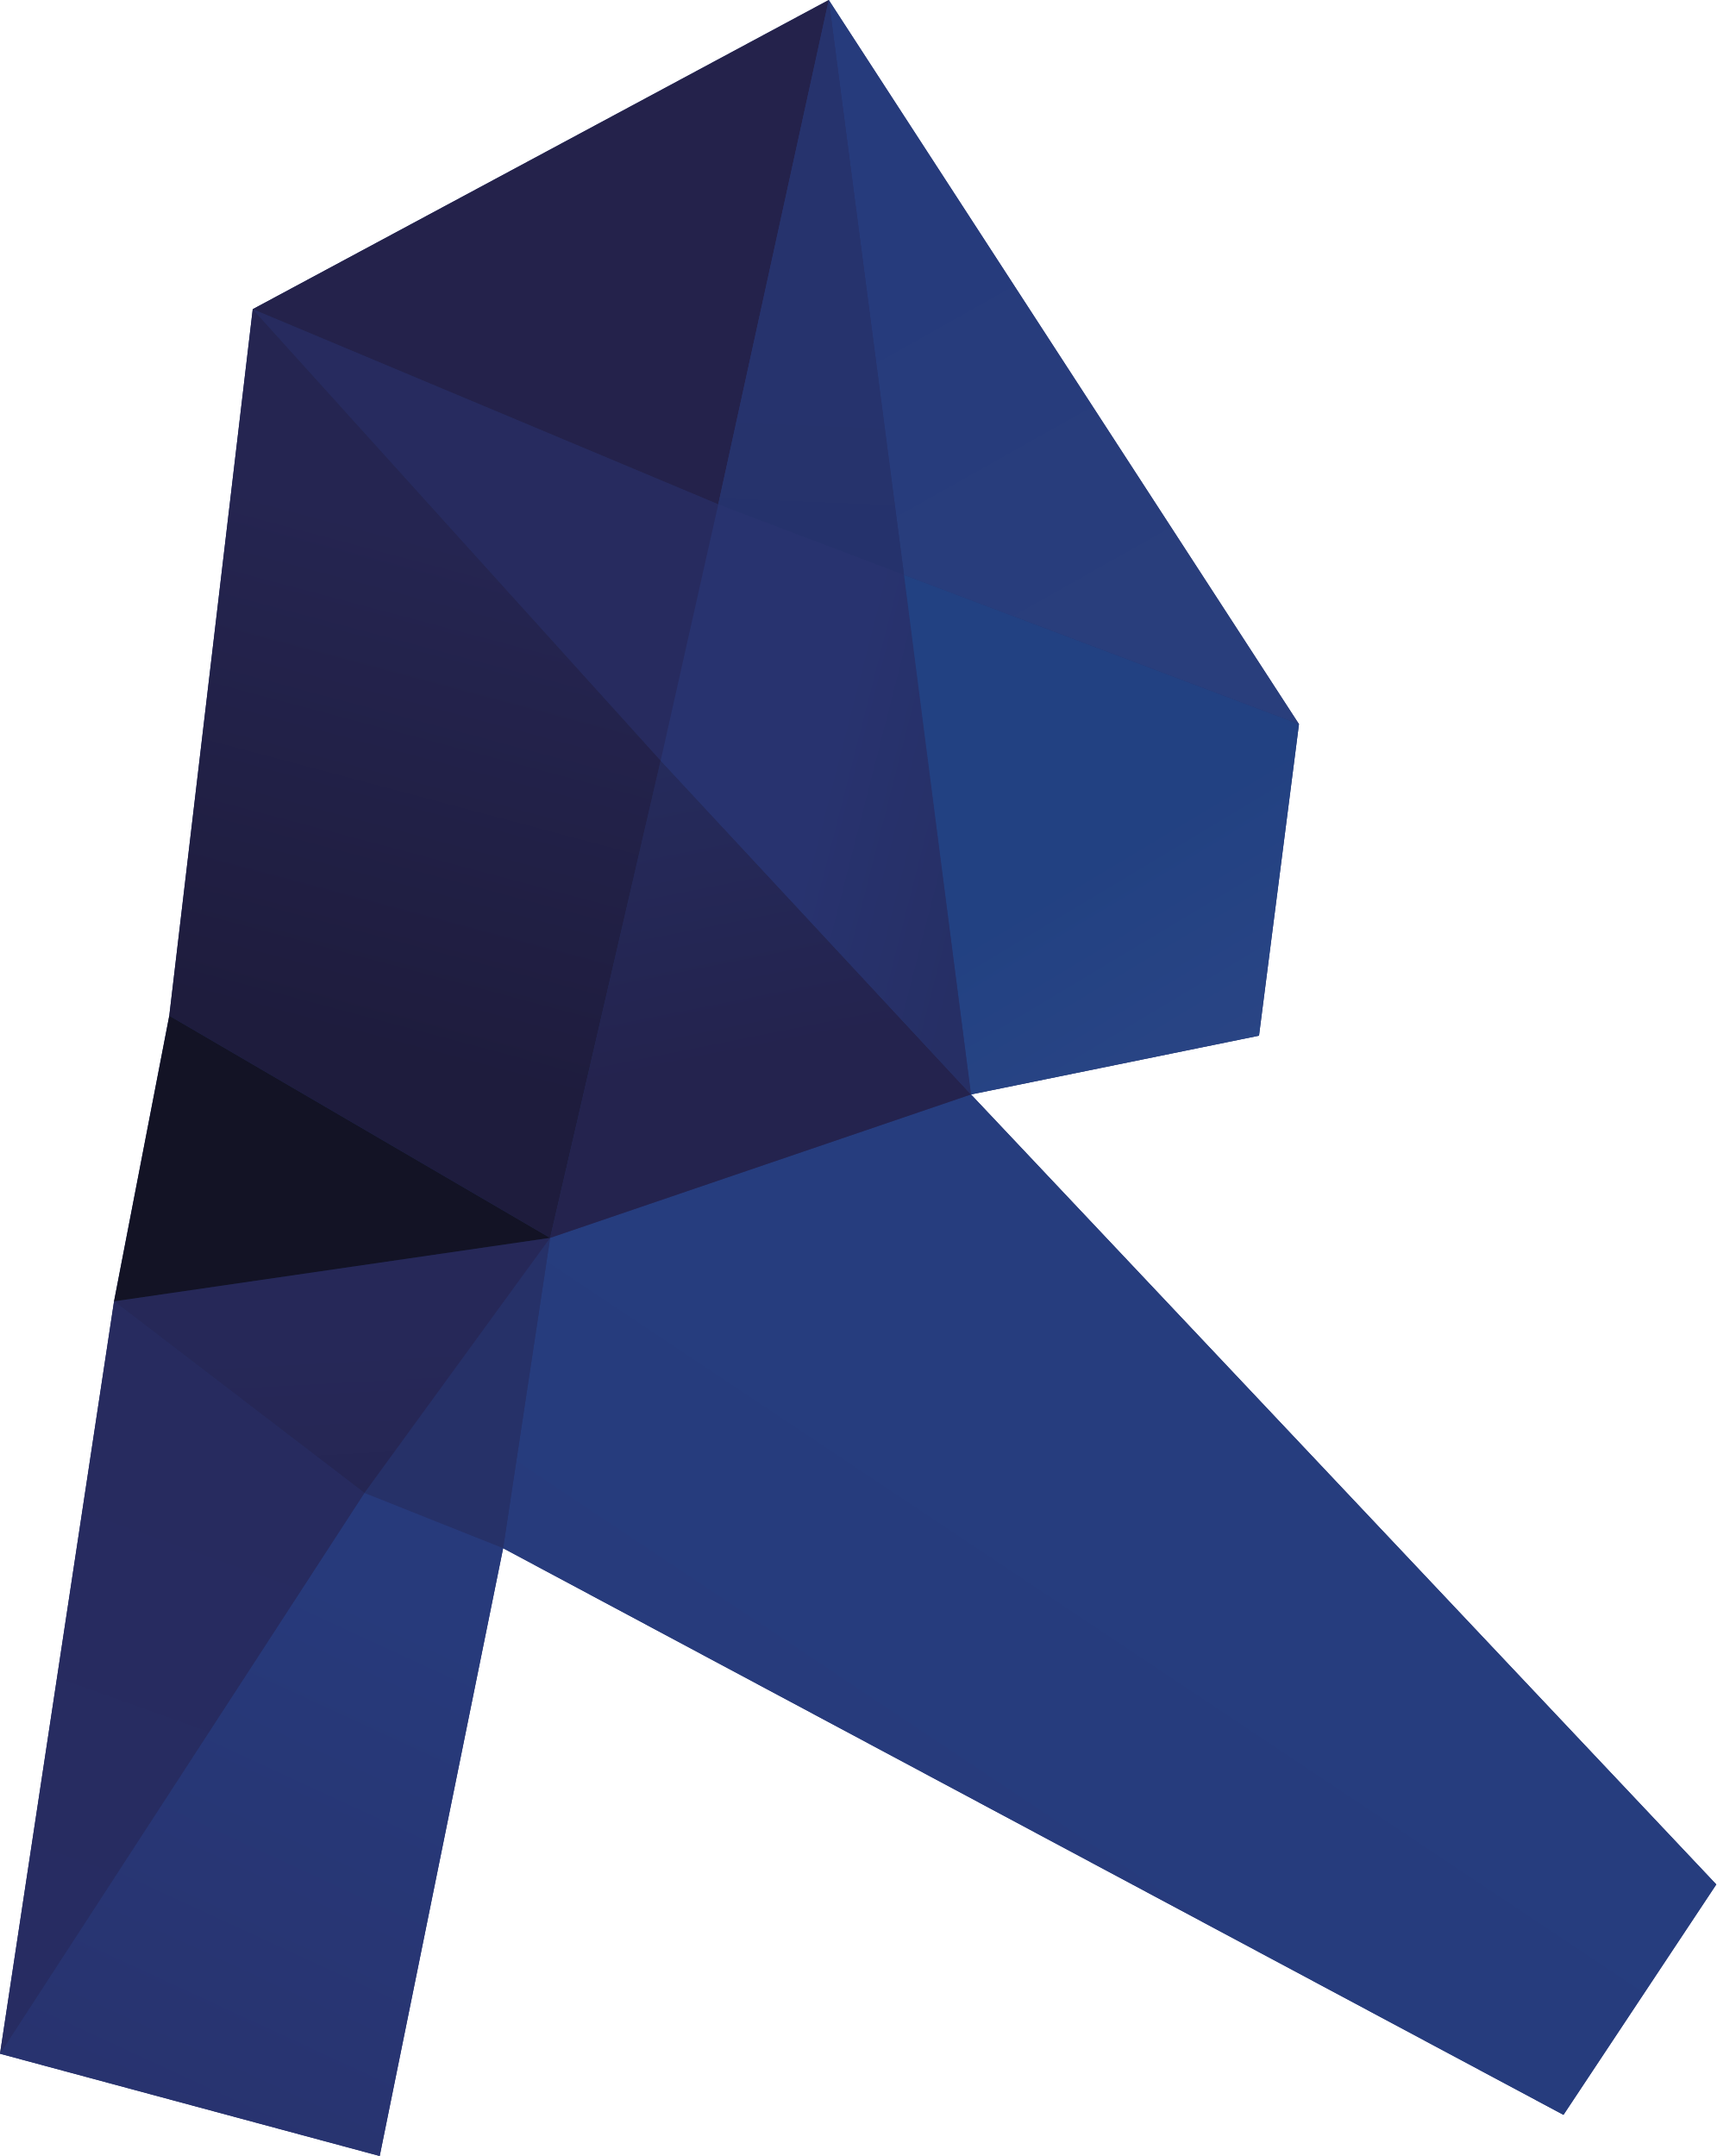
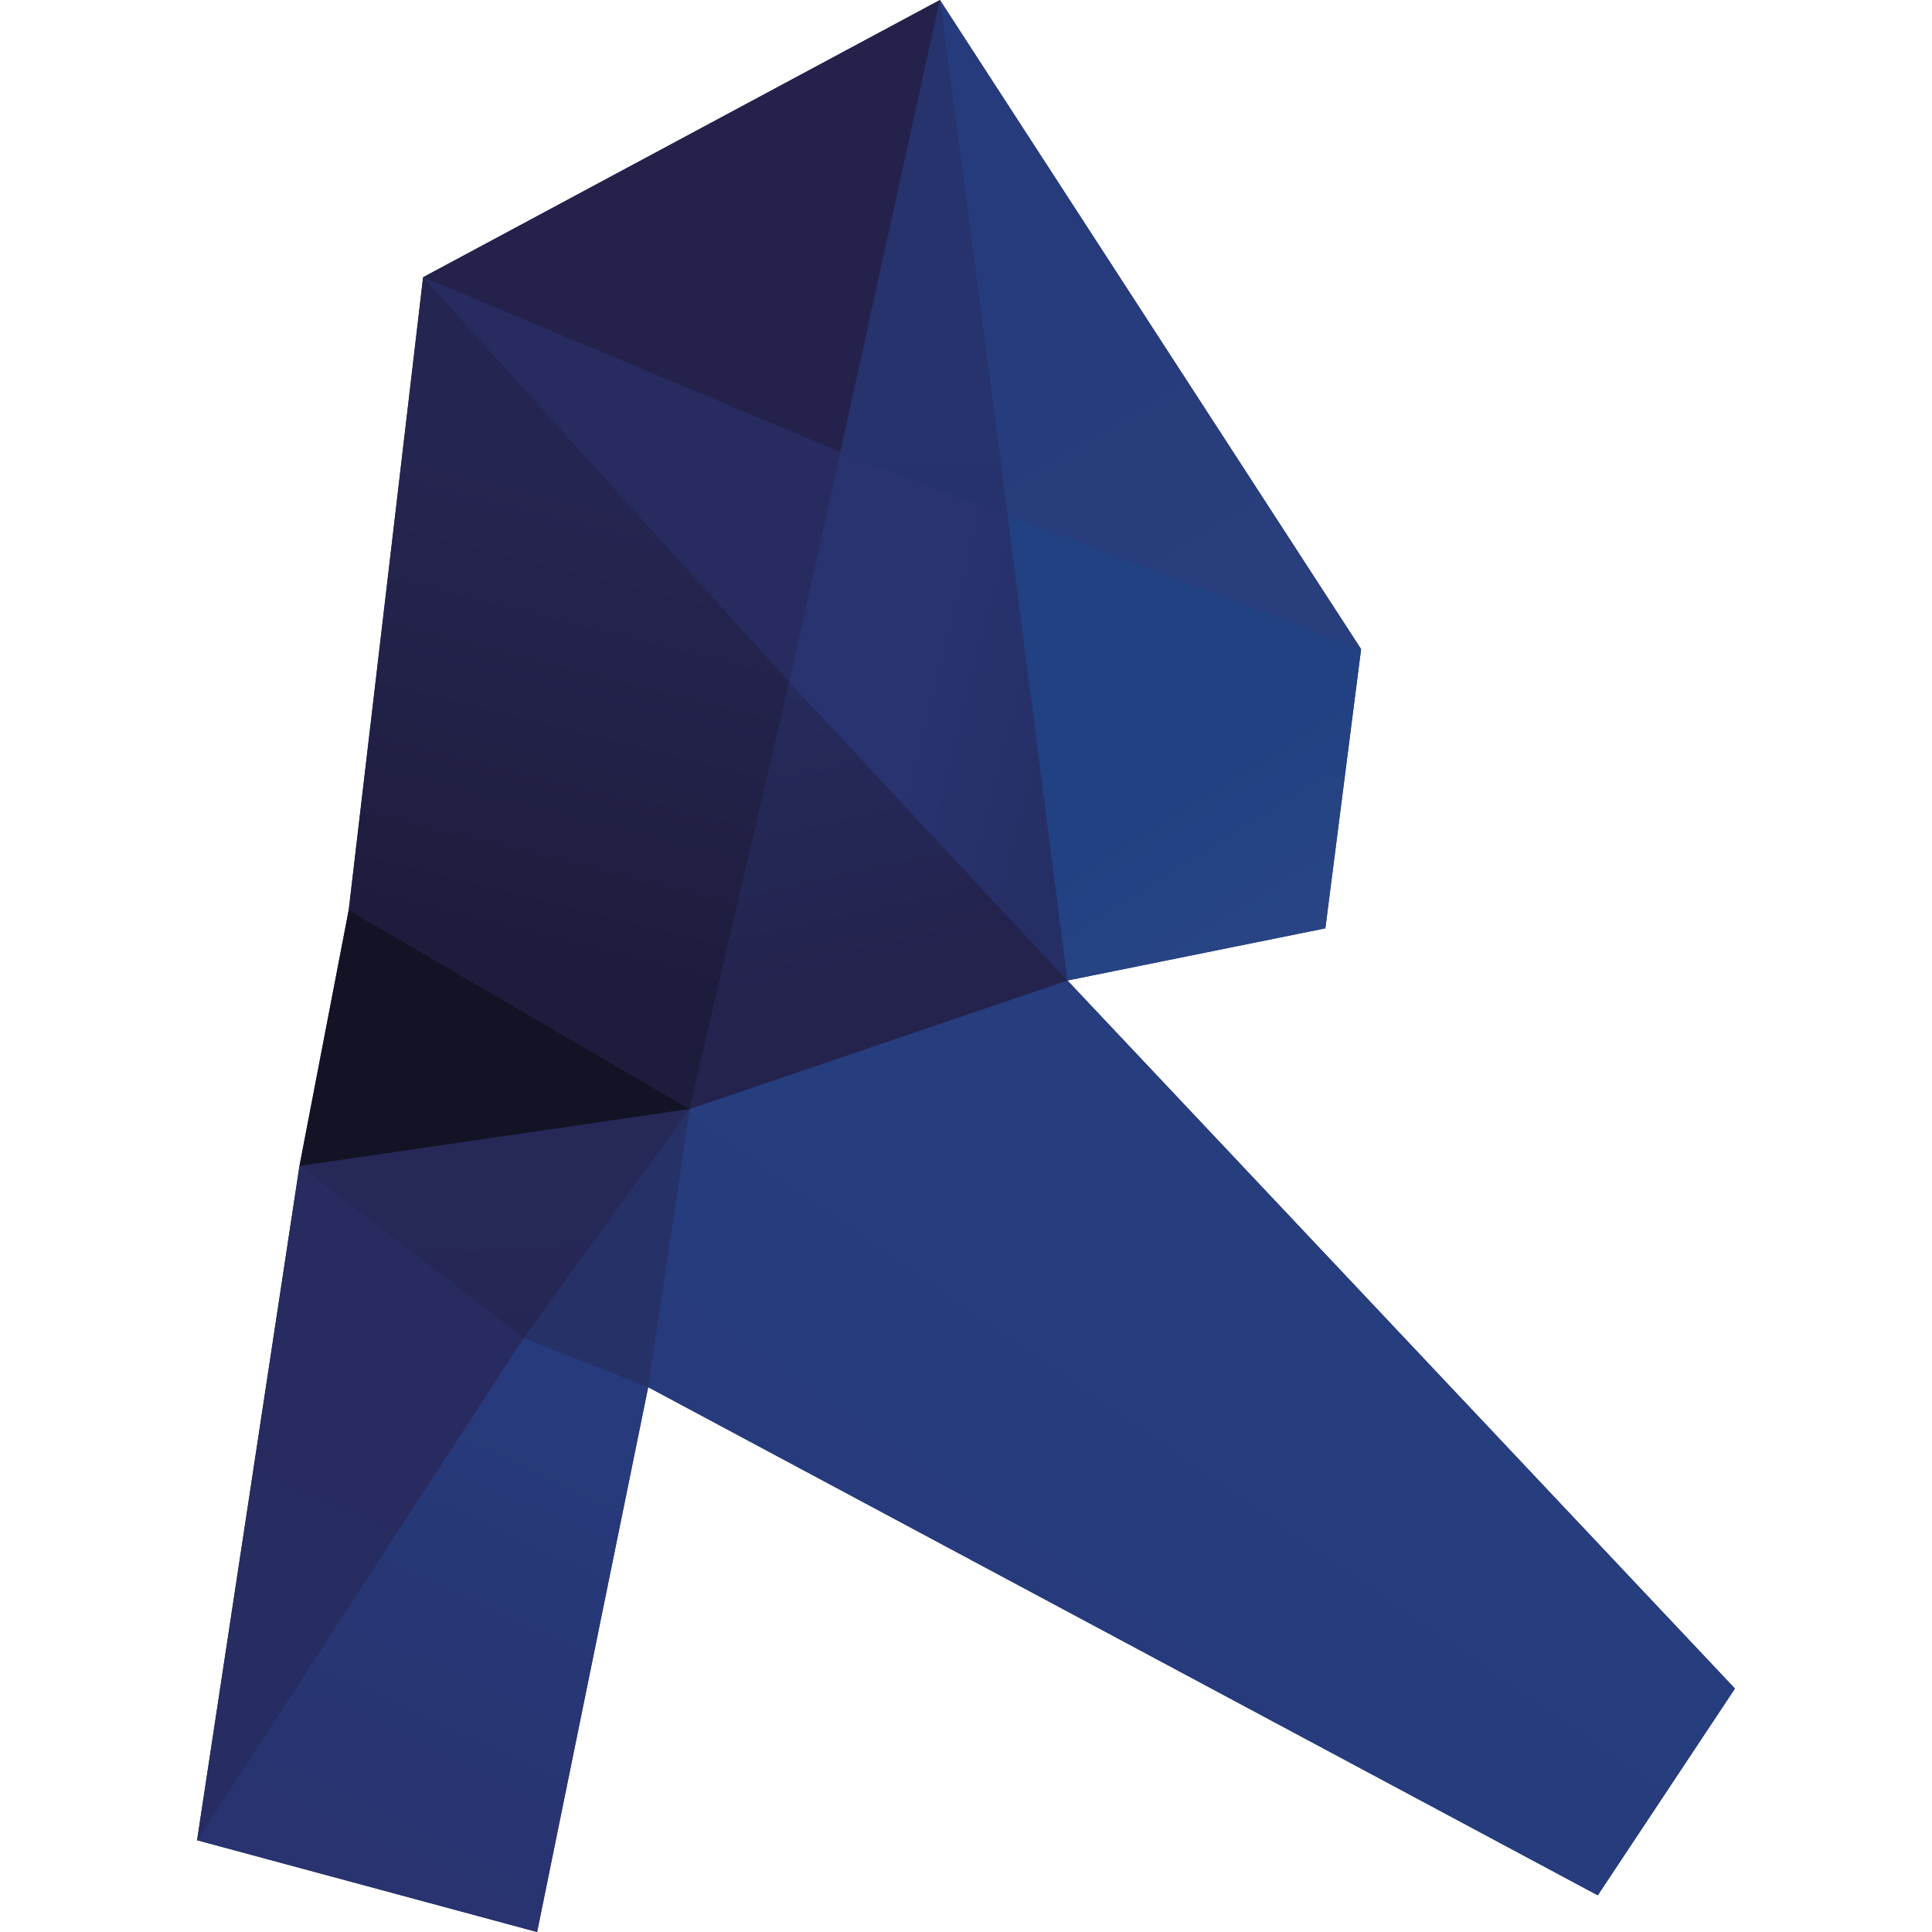
- <svg xmlns="http://www.w3.org/2000/svg" xmlns:xlink="http://www.w3.org/1999/xlink" id="Capa_2" viewBox="0 0 14.6 18.34">
+ <svg xmlns="http://www.w3.org/2000/svg" xmlns:xlink="http://www.w3.org/1999/xlink" id="Capa_1" viewBox="0 0 20 20">
  <defs>
-     <style>.cls-1{fill:url(#Degradado_sin_nombre_13);}.cls-2{fill:#263168;}.cls-3{fill:url(#Degradado_sin_nombre_21);}.cls-4{fill:url(#Degradado_sin_nombre_18);}.cls-5{fill:#131325;}.cls-6{fill:url(#Degradado_sin_nombre_15);}.cls-7{fill:url(#Degradado_sin_nombre_12-2);}.cls-8{fill:url(#Degradado_sin_nombre_19);}.cls-9{fill:#272b5f;}.cls-10{fill:url(#Degradado_sin_nombre_14);}.cls-11{fill:url(#Degradado_sin_nombre_20);}.cls-12{fill:#24224b;}.cls-13{fill:url(#Degradado_sin_nombre_17);}.cls-14{fill:url(#Degradado_sin_nombre_16);}.cls-15{fill:url(#Degradado_sin_nombre_12);}</style>
-     <linearGradient id="Degradado_sin_nombre_12" x1="-278.55" y1="-331.9" x2="-278.41" y2="-331.9" gradientTransform="translate(15783.32 -18796.24) scale(56.66 -56.66)" gradientUnits="userSpaceOnUse">
+     <style>.cls-1{fill:url(#Degradado_sin_nombre_17);}.cls-1,.cls-2,.cls-3,.cls-4,.cls-5,.cls-6,.cls-7,.cls-8,.cls-9,.cls-10,.cls-11,.cls-12,.cls-13,.cls-14,.cls-15{stroke-width:0px;}.cls-2{fill:url(#Degradado_sin_nombre_14);}.cls-3{fill:url(#Degradado_sin_nombre_19);}.cls-4{fill:url(#Degradado_sin_nombre_14-2);}.cls-5{fill:url(#Degradado_sin_nombre_21);}.cls-6{fill:#272b5f;}.cls-7{fill:#131325;}.cls-8{fill:url(#Degradado_sin_nombre_15);}.cls-9{fill:url(#Degradado_sin_nombre_16);}.cls-10{fill:url(#Degradado_sin_nombre_18);}.cls-11{fill:#263168;}.cls-12{fill:url(#Degradado_sin_nombre_20);}.cls-13{fill:url(#Degradado_sin_nombre_23);}.cls-14{fill:#24224b;}.cls-15{fill:url(#Degradado_sin_nombre_22);}</style>
+     <linearGradient id="Degradado_sin_nombre_14" x1="-1327.66" y1="892.25" x2="-1327.51" y2="892.25" gradientTransform="translate(75228.2 -50544.9) scale(56.66)" gradientUnits="userSpaceOnUse">
      <stop offset="0" stop-color="#25326b" />
      <stop offset="1" stop-color="#26336d" />
    </linearGradient>
-     <linearGradient id="Degradado_sin_nombre_21" x1="-299.68" y1="-327.82" x2="-299.54" y2="-327.82" gradientTransform="translate(3478.47 -11084.24) rotate(-120.2) scale(26.16)" gradientUnits="userSpaceOnUse">
+     <linearGradient id="Degradado_sin_nombre_23" x1="-1405.77" y1="853.65" x2="-1405.61" y2="853.65" gradientTransform="translate(814.45 -43010.72) rotate(-120.2) scale(26.16 -26.16)" gradientUnits="userSpaceOnUse">
      <stop offset="0" stop-color="#293e7c" />
      <stop offset="1" stop-color="#263b7c" />
      <stop offset="1" stop-color="#263b7c" />
    </linearGradient>
-     <linearGradient id="Degradado_sin_nombre_20" x1="-297.96" y1="-327.81" x2="-297.82" y2="-327.81" gradientTransform="translate(3455.48 -11821.75) rotate(-121.5) scale(27.82)" gradientUnits="userSpaceOnUse">
+     <linearGradient id="Degradado_sin_nombre_22" x1="-1402.32" y1="855.91" x2="-1402.17" y2="855.91" gradientTransform="translate(-66.9 -45693.48) rotate(-121.5) scale(27.82 -27.82)" gradientUnits="userSpaceOnUse">
      <stop offset="0" stop-color="#304887" />
      <stop offset="1" stop-color="#224182" />
    </linearGradient>
-     <linearGradient id="Degradado_sin_nombre_19" x1="-288.73" y1="-313.89" x2="-288.59" y2="-313.89" gradientTransform="translate(13999.44 -1820.12) rotate(-54.87) scale(33.09)" gradientUnits="userSpaceOnUse">
+     <linearGradient id="Degradado_sin_nombre_21" x1="-1351.22" y1="829.2" x2="-1351.07" y2="829.2" gradientTransform="translate(48178.83 -20760.34) rotate(-54.87) scale(33.09 -33.09)" gradientUnits="userSpaceOnUse">
      <stop offset="0" stop-color="#273a7b" />
      <stop offset="0" stop-color="#273a7b" />
      <stop offset="1" stop-color="#263d7e" />
    </linearGradient>
-     <linearGradient id="Degradado_sin_nombre_18" x1="-305.62" y1="-320.15" x2="-305.48" y2="-320.15" gradientTransform="translate(4663.37 -6888.07) rotate(-102.31) scale(18.8)" gradientUnits="userSpaceOnUse">
+     <linearGradient id="Degradado_sin_nombre_20" x1="-1413.3" y1="821.61" x2="-1413.14" y2="821.61" gradientTransform="translate(9435.27 -29242.34) rotate(-102.31) scale(18.8 -18.8)" gradientUnits="userSpaceOnUse">
      <stop offset="0" stop-color="#24234e" />
      <stop offset="1" stop-color="#252b5c" />
    </linearGradient>
-     <linearGradient id="Degradado_sin_nombre_17" x1="-307.05" y1="-360.26" x2="-306.91" y2="-360.26" gradientTransform="translate(-2229.63 -4632.22) rotate(-165.32) scale(10.88)" gradientUnits="userSpaceOnUse">
+     <linearGradient id="Degradado_sin_nombre_19" x1="-1482.59" y1="933.29" x2="-1482.44" y2="933.29" gradientTransform="translate(-13018.93 -13905.11) rotate(-165.32) scale(10.88 -10.88)" gradientUnits="userSpaceOnUse">
      <stop offset="0" stop-color="#262f65" />
      <stop offset="1" stop-color="#28336f" />
    </linearGradient>
-     <linearGradient id="Degradado_sin_nombre_16" x1="-293.8" y1="-315.14" x2="-293.66" y2="-315.14" gradientTransform="translate(11636.17 -6507.6) rotate(-76.26) scale(30.95)" gradientUnits="userSpaceOnUse">
+     <linearGradient id="Degradado_sin_nombre_18" x1="-1370.21" y1="828.45" x2="-1370.06" y2="828.45" gradientTransform="translate(34984.62 -35094.82) rotate(-76.26) scale(30.95 -30.95)" gradientUnits="userSpaceOnUse">
      <stop offset="0" stop-color="#1e1c3d" />
      <stop offset="1" stop-color="#252551" />
    </linearGradient>
-     <linearGradient id="Degradado_sin_nombre_15" x1="-289.56" y1="-314.01" x2="-289.42" y2="-314.01" gradientTransform="translate(13269.18 -4064.31) rotate(-64.42) scale(32.5)" gradientUnits="userSpaceOnUse">
+     <linearGradient id="Degradado_sin_nombre_17" x1="-1358.07" y1="828.24" x2="-1357.92" y2="828.24" gradientTransform="translate(43340.21 -28169.21) rotate(-64.42) scale(32.5 -32.5)" gradientUnits="userSpaceOnUse">
      <stop offset="0" stop-color="#28336f" />
      <stop offset="1" stop-color="#273a7b" />
    </linearGradient>
-     <linearGradient id="Degradado_sin_nombre_14" x1="-290.32" y1="-314.43" x2="-290.19" y2="-314.43" gradientTransform="translate(13181.43 -5148.54) rotate(-68.68) scale(33.08)" gradientUnits="userSpaceOnUse">
+     <linearGradient id="Degradado_sin_nombre_16" x1="-1361.5" y1="829.46" x2="-1361.36" y2="829.46" gradientTransform="translate(41938.08 -31962.25) rotate(-68.68) scale(33.08 -33.08)" gradientUnits="userSpaceOnUse">
      <stop offset="0" stop-color="#272c62" />
      <stop offset="1" stop-color="#272b5f" />
    </linearGradient>
-     <linearGradient id="Degradado_sin_nombre_13" x1="-313.44" y1="-311.03" x2="-313.3" y2="-311.03" gradientTransform="translate(3846.45 -4279.16) rotate(-92.93) scale(13.05)" gradientUnits="userSpaceOnUse">
+     <linearGradient id="Degradado_sin_nombre_15" x1="-1426.21" y1="782.12" x2="-1426.06" y2="782.12" gradientTransform="translate(9247.18 -19094.89) rotate(-92.93) scale(13.05 -13.05)" gradientUnits="userSpaceOnUse">
      <stop offset="0" stop-color="#252551" />
      <stop offset="0" stop-color="#252551" />
      <stop offset="1" stop-color="#262858" />
    </linearGradient>
-     <linearGradient id="Degradado_sin_nombre_12-2" x1="-305.47" y1="-314.16" x2="-305.33" y2="-314.16" gradientTransform="translate(6216.45 -5420.69) rotate(-86.95) scale(18.82)" xlink:href="#Degradado_sin_nombre_12" />
+     <linearGradient id="Degradado_sin_nombre_14-2" x1="-1398.54" y1="806.83" x2="-1398.39" y2="806.83" gradientTransform="translate(16573.04 -25469.23) rotate(-86.95) scale(18.82 -18.82)" xlink:href="#Degradado_sin_nombre_14" />
  </defs>
  <g id="Capa_1-2">
-     <polygon class="cls-15" points="8.26 9.31 8.26 9.31 10.71 8.81 11.05 6.16 7.05 0 2.15 2.63 1.44 8.64 .97 11.07 0 17.47 3.23 18.34 4.28 13.17 13.3 17.99 14.6 16.03 8.26 9.31" />
-     <polygon class="cls-3" points="7.05 0 11.05 6.16 7.69 4.89 7.05 0" />
-     <polygon class="cls-11" points="10.71 8.81 11.05 6.16 7.69 4.89 8.26 9.31 10.71 8.81" />
-     <polygon class="cls-8" points="14.6 16.03 8.26 9.31 4.68 10.53 4.28 13.17 13.3 17.99 14.6 16.03" />
-     <polygon class="cls-4" points="4.68 10.53 5.62 6.47 8.26 9.31 4.68 10.53" />
-     <polygon class="cls-13" points="7.05 0 5.62 6.47 8.26 9.31 7.05 0" />
-     <polygon class="cls-9" points="2.15 2.63 5.62 6.47 6.11 4.29 2.15 2.63" />
-     <polygon class="cls-14" points="1.44 8.64 2.15 2.63 5.62 6.47 4.68 10.53 1.44 8.64" />
-     <polygon class="cls-12" points="7.05 0 2.15 2.63 6.11 4.29 7.05 0" />
-     <polygon class="cls-2" points="4.68 10.53 3.1 12.7 4.28 13.17 4.68 10.53" />
-     <polygon class="cls-6" points="4.28 13.17 3.23 18.34 0 17.47 3.1 12.7 4.28 13.17" />
-     <polygon class="cls-10" points="3.1 12.7 .97 11.07 0 17.47 3.1 12.7" />
-     <polygon class="cls-1" points=".97 11.07 4.68 10.53 3.1 12.7 .97 11.07" />
-     <polygon class="cls-5" points=".97 11.07 1.44 8.64 4.68 10.53 .97 11.07" />
-     <polygon class="cls-7" points="7.69 4.89 6.11 4.29 7.05 0 7.69 4.89" />
+     <polygon class="cls-2" points="11.05 10.15 11.05 10.15 13.72 9.61 14.09 6.72 9.73 0 4.38 2.87 3.61 9.42 3.1 12.07 2.04 19.05 5.56 20 6.71 14.36 16.54 19.62 17.96 17.48 11.05 10.15" />
+     <polygon class="cls-13" points="9.73 0 14.09 6.72 10.43 5.33 9.73 0" />
+     <polygon class="cls-15" points="13.72 9.61 14.09 6.72 10.43 5.33 11.05 10.15 13.72 9.61" />
+     <polygon class="cls-5" points="17.96 17.48 11.05 10.15 7.14 11.48 6.71 14.36 16.54 19.62 17.96 17.48" />
+     <polygon class="cls-12" points="7.14 11.48 8.17 7.06 11.05 10.15 7.14 11.48" />
+     <polygon class="cls-3" points="9.73 0 8.17 7.06 11.05 10.15 9.73 0" />
+     <polygon class="cls-6" points="4.38 2.87 8.17 7.06 8.7 4.68 4.38 2.87" />
+     <polygon class="cls-10" points="3.61 9.42 4.38 2.87 8.17 7.06 7.14 11.48 3.61 9.42" />
+     <polygon class="cls-14" points="9.73 0 4.38 2.87 8.7 4.68 9.73 0" />
+     <polygon class="cls-11" points="7.14 11.48 5.42 13.85 6.71 14.36 7.14 11.48" />
+     <polygon class="cls-1" points="6.71 14.36 5.56 20 2.04 19.05 5.42 13.85 6.71 14.36" />
+     <polygon class="cls-9" points="5.42 13.85 3.1 12.07 2.04 19.05 5.42 13.85" />
+     <polygon class="cls-8" points="3.1 12.07 7.14 11.48 5.42 13.85 3.1 12.07" />
+     <polygon class="cls-7" points="3.1 12.07 3.61 9.42 7.14 11.48 3.1 12.07" />
+     <polygon class="cls-4" points="10.43 5.33 8.7 4.68 9.73 0 10.43 5.33" />
  </g>
</svg>
